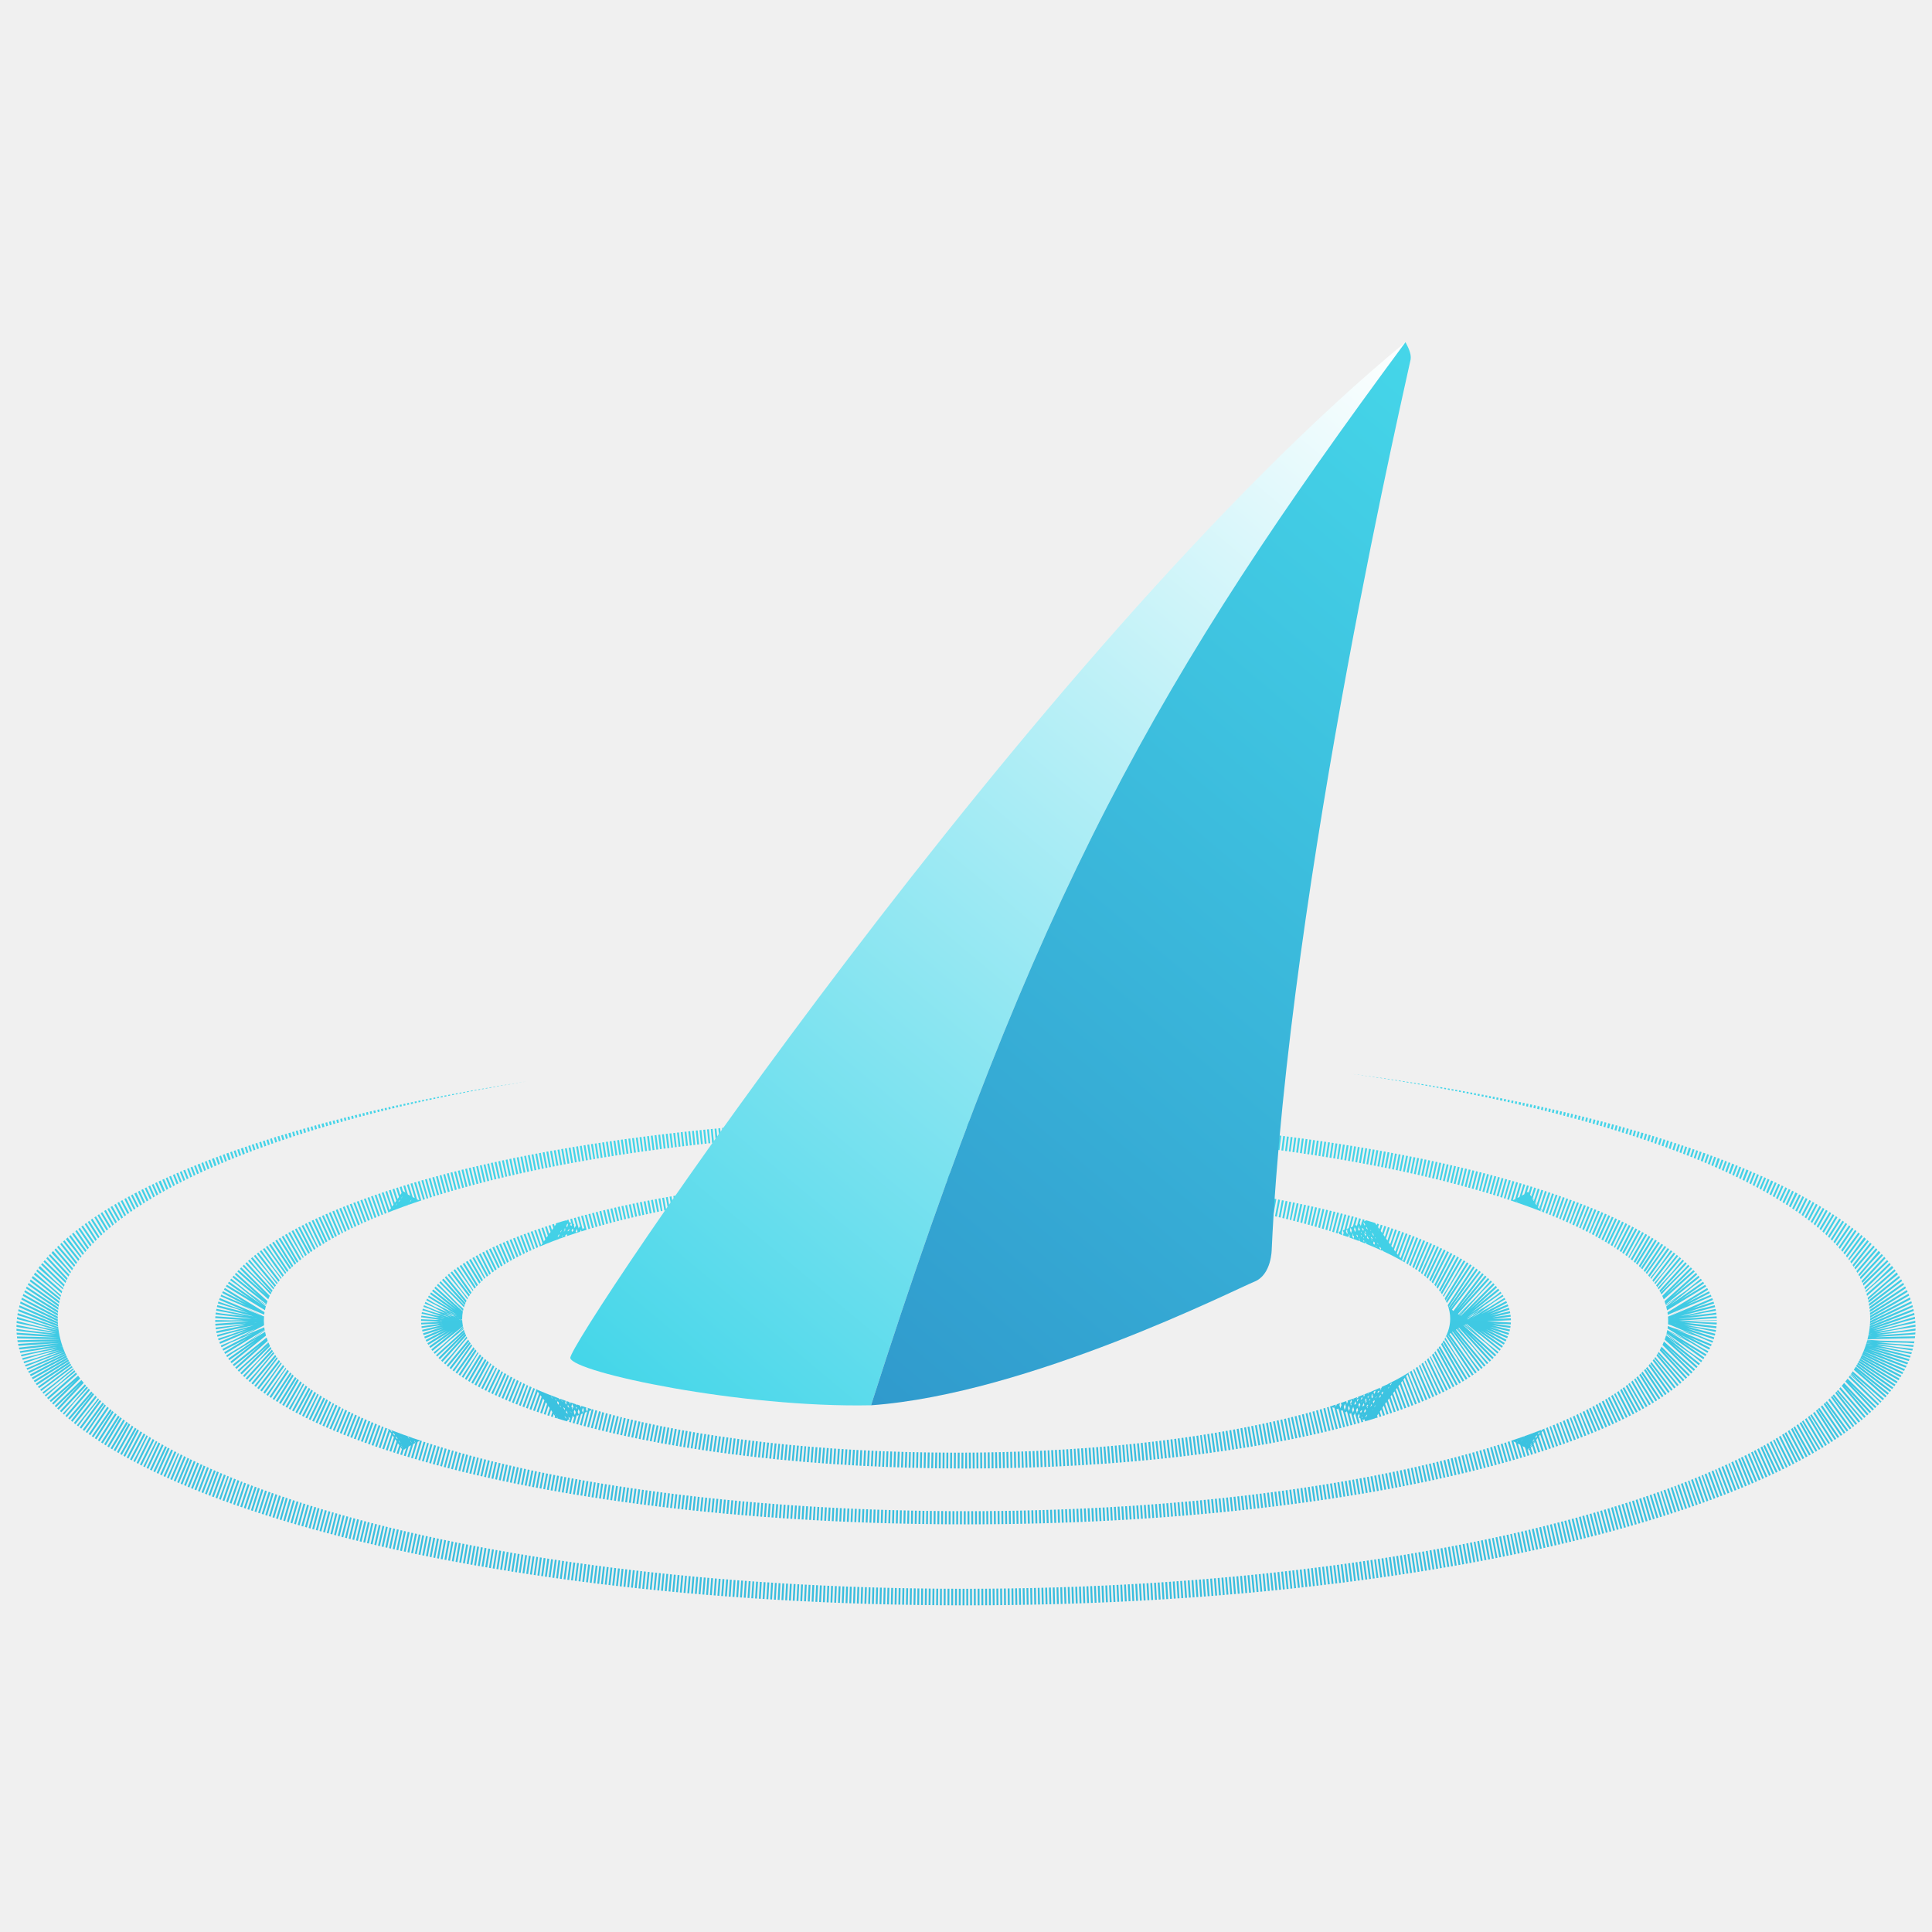
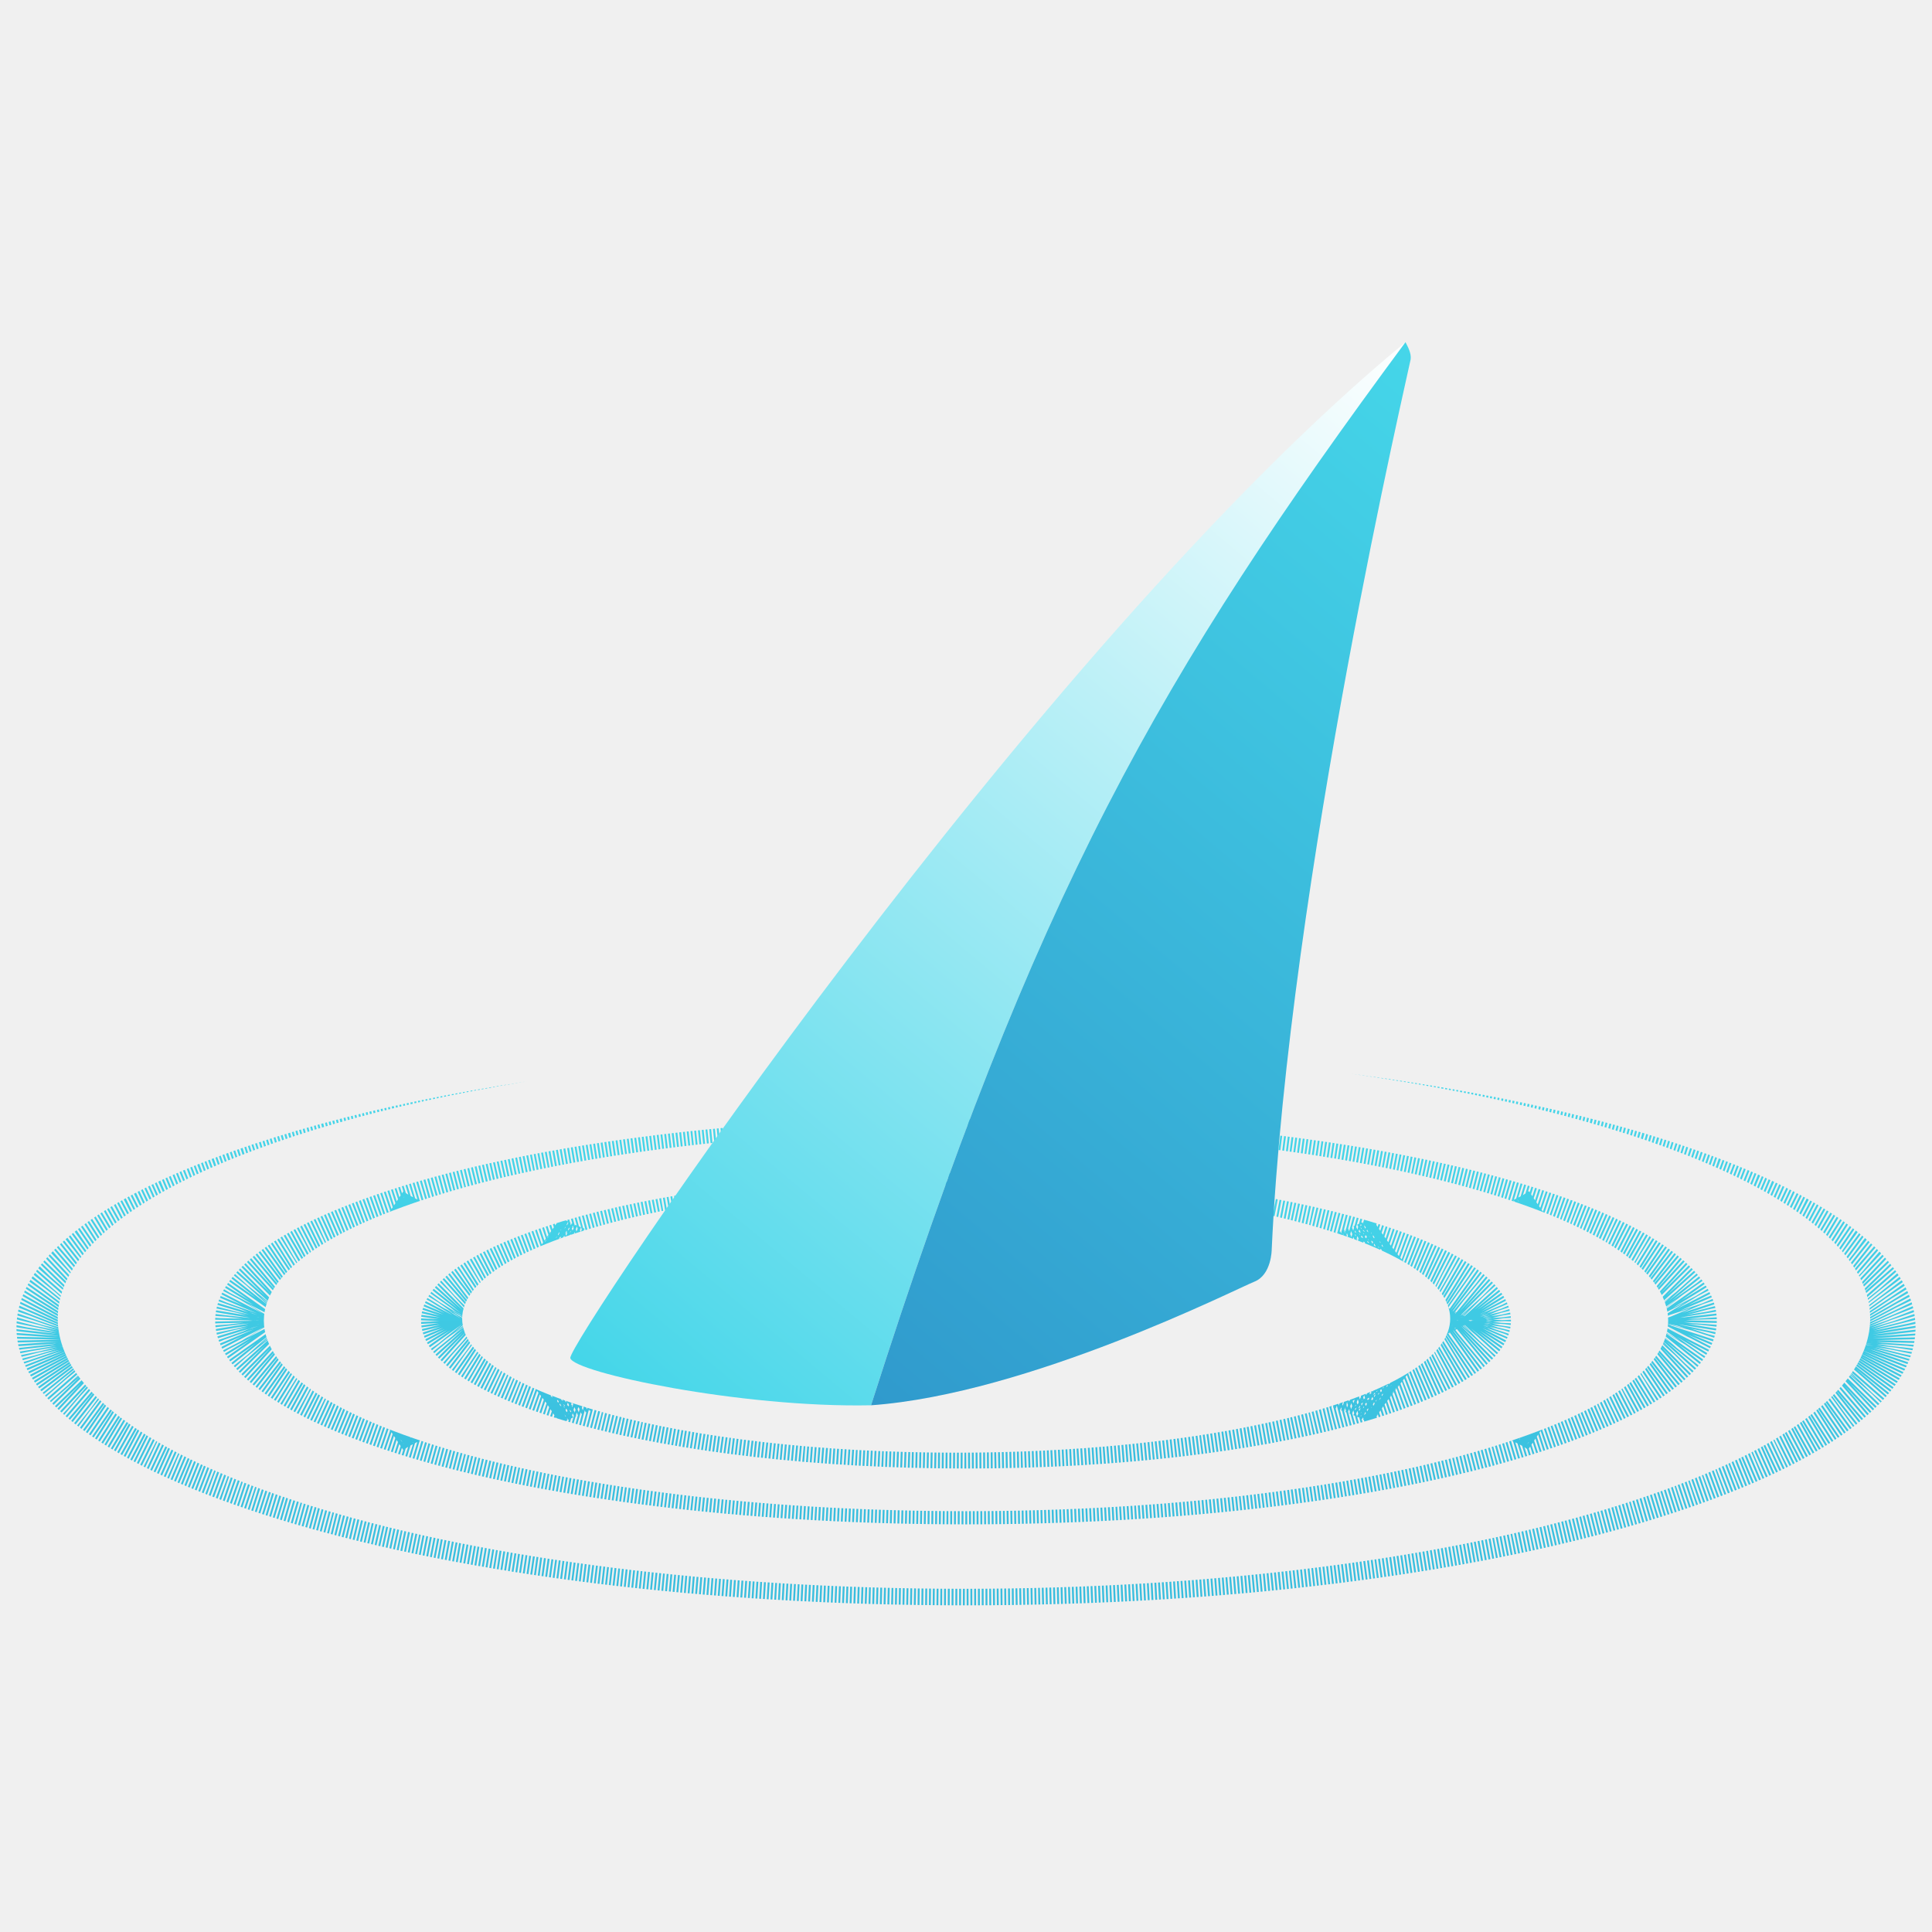
<svg xmlns="http://www.w3.org/2000/svg" width="1024" height="1024" viewBox="0 0 1024 1024" fill="none">
  <style>
  /* Opacity: rings appear sequentially, hold, then all fade out */
  .ring-inner {
-     animation: inner 3s ease-in-out infinite;
+     animation: inner 4s ease-in-out infinite;
  }
  .ring-middle {
-     animation: middle 3s ease-in-out infinite;
+     animation: middle 4s ease-in-out infinite;
  }
  .ring-outer {
-     animation: outer 3s ease-in-out infinite;
+     animation: outer 4s ease-in-out infinite;
  }

  @keyframes inner {
    0%   { opacity: 0; }
    20%  { opacity: 1; }
-     65%  { opacity: 1; }
-     72%  { opacity: 0; }
+     78%  { opacity: 1; }
+     85%  { opacity: 0; }
    100% { opacity: 0; }
  }
  @keyframes middle {
    0%   { opacity: 0; }
    18%  { opacity: 0; }
    38%  { opacity: 1; }
-     65%  { opacity: 1; }
-     72%  { opacity: 0; }
+     78%  { opacity: 1; }
+     85%  { opacity: 0; }
    100% { opacity: 0; }
  }
  @keyframes outer {
    0%   { opacity: 0; }
    35%  { opacity: 0; }
    55%  { opacity: 1; }
-     65%  { opacity: 1; }
-     72%  { opacity: 0; }
+     78%  { opacity: 1; }
+     85%  { opacity: 0; }
    100% { opacity: 0; }
  }

  /* Stroke draw: mask ellipses trace the ring path during fade-in */
  .draw-inner {
-     animation: draw-inner 3s ease-in-out infinite;
+     animation: draw-inner 4s ease-in-out infinite;
  }
  .draw-middle {
-     animation: draw-middle 3s ease-in-out infinite;
+     animation: draw-middle 4s ease-in-out infinite;
  }
  .draw-outer {
-     animation: draw-outer 3s ease-in-out infinite;
+     animation: draw-outer 4s ease-in-out infinite;
  }

  @keyframes draw-inner {
    0%   { stroke-dashoffset: 1; }
    20%  { stroke-dashoffset: 0; }
-     71%  { stroke-dashoffset: 0; }
-     72%  { stroke-dashoffset: 1; }
+     84%  { stroke-dashoffset: 0; }
+     85%  { stroke-dashoffset: 1; }
    100% { stroke-dashoffset: 1; }
  }
  @keyframes draw-middle {
    0%   { stroke-dashoffset: 1; }
    18%  { stroke-dashoffset: 1; }
    38%  { stroke-dashoffset: 0; }
-     71%  { stroke-dashoffset: 0; }
-     72%  { stroke-dashoffset: 1; }
+     84%  { stroke-dashoffset: 0; }
+     85%  { stroke-dashoffset: 1; }
    100% { stroke-dashoffset: 1; }
  }
  @keyframes draw-outer {
    0%   { stroke-dashoffset: 1; }
    35%  { stroke-dashoffset: 1; }
    55%  { stroke-dashoffset: 0; }
-     71%  { stroke-dashoffset: 0; }
-     72%  { stroke-dashoffset: 1; }
+     84%  { stroke-dashoffset: 0; }
+     85%  { stroke-dashoffset: 1; }
    100% { stroke-dashoffset: 1; }
  }
</style>
  <defs>
    <mask id="mask-inner">
-       <ellipse class="draw-inner" cx="512" cy="700" rx="290" ry="78" fill="none" stroke="white" stroke-width="200" pathLength="1" stroke-dasharray="1" stroke-dashoffset="1" />
+       <path class="draw-inner" d="M512,622 A290,78 0 1,1 511.99,622 Z" fill="none" stroke="white" stroke-width="200" pathLength="1" stroke-dasharray="1" stroke-dashoffset="1" />
    </mask>
    <mask id="mask-middle">
-       <ellipse class="draw-middle" cx="512" cy="700" rx="398" ry="108" fill="none" stroke="white" stroke-width="260" pathLength="1" stroke-dasharray="1" stroke-dashoffset="1" />
+       <path class="draw-middle" d="M512,592 A398,108 0 1,1 511.99,592 Z" fill="none" stroke="white" stroke-width="260" pathLength="1" stroke-dasharray="1" stroke-dashoffset="1" />
    </mask>
    <mask id="mask-outer">
-       <ellipse class="draw-outer" cx="512" cy="710" rx="503" ry="140" fill="none" stroke="white" stroke-width="300" pathLength="1" stroke-dasharray="1" stroke-dashoffset="1" />
+       <path class="draw-outer" d="M512,570 A503,140 0 1,1 511.99,570 Z" fill="none" stroke="white" stroke-width="300" pathLength="1" stroke-dasharray="1" stroke-dashoffset="1" />
    </mask>
    <linearGradient id="paint0_linear_37_59" x1="512" y1="621.619" x2="512" y2="778.35" gradientUnits="userSpaceOnUse">
      <stop stop-color="#45D6E9" />
      <stop offset="1" stop-color="#39BDDE" />
    </linearGradient>
    <linearGradient id="paint1_linear_37_59" x1="512" y1="592.028" x2="512" y2="807.942" gradientUnits="userSpaceOnUse">
      <stop stop-color="#45D6E9" />
      <stop offset="1" stop-color="#39BDDE" />
    </linearGradient>
    <linearGradient id="paint2_linear_37_59" x1="512" y1="569.084" x2="512" y2="850.866" gradientUnits="userSpaceOnUse">
      <stop stop-color="#45D6E9" />
      <stop offset="1" stop-color="#39BDDE" />
    </linearGradient>
    <linearGradient id="paint3_linear_37_59" x1="747.674" y1="181.361" x2="300.452" y2="714.059" gradientUnits="userSpaceOnUse">
      <stop stop-color="white" />
      <stop offset="1" stop-color="#45D6E9" />
+       <animate attributeName="x1" values="747.674;947.674;747.674" dur="2s" repeatCount="indefinite" calcMode="spline" keySplines="0.45 0 0.55 1;0.45 0 0.55 1" />
+       <animate attributeName="y1" values="181.361;-18.639;181.361" dur="2s" repeatCount="indefinite" calcMode="spline" keySplines="0.45 0 0.55 1;0.45 0 0.55 1" />
+       <animate attributeName="x2" values="300.452;100.452;300.452" dur="2s" repeatCount="indefinite" calcMode="spline" keySplines="0.45 0 0.55 1;0.45 0 0.55 1" />
    </linearGradient>
    <linearGradient id="paint4_linear_37_59" x1="747.737" y1="181.361" x2="300.526" y2="714.121" gradientUnits="userSpaceOnUse">
      <stop stop-color="#45D6E9" />
      <stop offset="1" stop-color="#2D92C9" />
+       <animate attributeName="x1" values="747.737;947.737;747.737" dur="2s" repeatCount="indefinite" calcMode="spline" keySplines="0.45 0 0.55 1;0.45 0 0.55 1" />
+       <animate attributeName="y1" values="181.361;-18.639;181.361" dur="2s" repeatCount="indefinite" calcMode="spline" keySplines="0.45 0 0.55 1;0.45 0 0.55 1" />
+       <animate attributeName="x2" values="300.526;100.526;300.526" dur="2s" repeatCount="indefinite" calcMode="spline" keySplines="0.45 0 0.55 1;0.45 0 0.55 1" />
    </linearGradient>
  </defs>
  <path class="ring-inner" mask="url(#mask-inner)" d="M512 621.619C352.496 621.619 223.153 656.718 223.153 699.985C223.153 743.251 352.458 778.35 512 778.35C671.542 778.35 800.847 743.251 800.847 699.985C800.847 656.68 671.504 621.619 512 621.619ZM750.174 725.17C733.384 736.831 705.312 746.974 669.567 754.571C624.895 764.22 568.334 769.955 506.796 769.955C362.182 769.955 244.957 738.161 244.957 698.921C244.957 659.681 362.182 627.887 506.796 627.887C651.41 627.887 768.635 659.681 768.635 698.921C768.635 708.19 762.101 717.079 750.174 725.17Z" fill="url(#paint0_linear_37_59)" />
  <path class="ring-middle" mask="url(#mask-middle)" d="M512 592.028C292.212 592.028 114.056 640.384 114.056 699.985C114.056 759.623 292.212 807.942 512 807.942C731.788 807.942 909.944 759.585 909.944 699.985C909.944 640.346 731.788 592.028 512 592.028ZM512 800.952C306.456 800.952 139.849 755.749 139.849 699.985C139.849 644.221 306.456 599.017 512 599.017C717.544 599.017 884.151 644.221 884.151 699.985C884.151 755.749 717.544 800.952 512 800.952Z" fill="url(#paint1_linear_37_59)" />
  <path class="ring-outer" mask="url(#mask-outer)" d="M715.834 569.084C878.605 592.028 991.235 641.486 991.235 698.769C991.235 777.932 776.194 842.091 510.936 842.091C245.678 842.091 30.6 777.932 30.6 698.769C30.6 644.677 131.036 597.574 279.334 573.149C118.5 597.726 8.72 646.956 8.72 703.707C8.72 784.998 234.055 850.866 512 850.866C789.945 850.866 1015.28 784.96 1015.28 703.707C1015.28 643.651 892.242 591.99 715.834 569.084Z" fill="url(#paint2_linear_37_59)" />
  <path fill-rule="evenodd" clip-rule="evenodd" d="M302.272 719.803C300.592 712.173 548.867 342.802 744.944 181.361C614.382 357.867 548.511 472.831 461.681 744.831C392.75 746.254 303.952 727.433 302.272 719.803Z" fill="url(#paint3_linear_37_59)" />
  <path fill-rule="evenodd" clip-rule="evenodd" d="M461.681 744.831C548.511 472.831 614.382 357.867 744.944 181.361C746.112 183.705 748.116 187.162 747.674 190.458C747.233 193.754 683.056 466.692 674.036 662.2C674.036 662.2 674.036 675.707 664.781 679.343C655.526 682.979 545.245 738.859 461.681 744.831Z" fill="url(#paint4_linear_37_59)" />
</svg>
